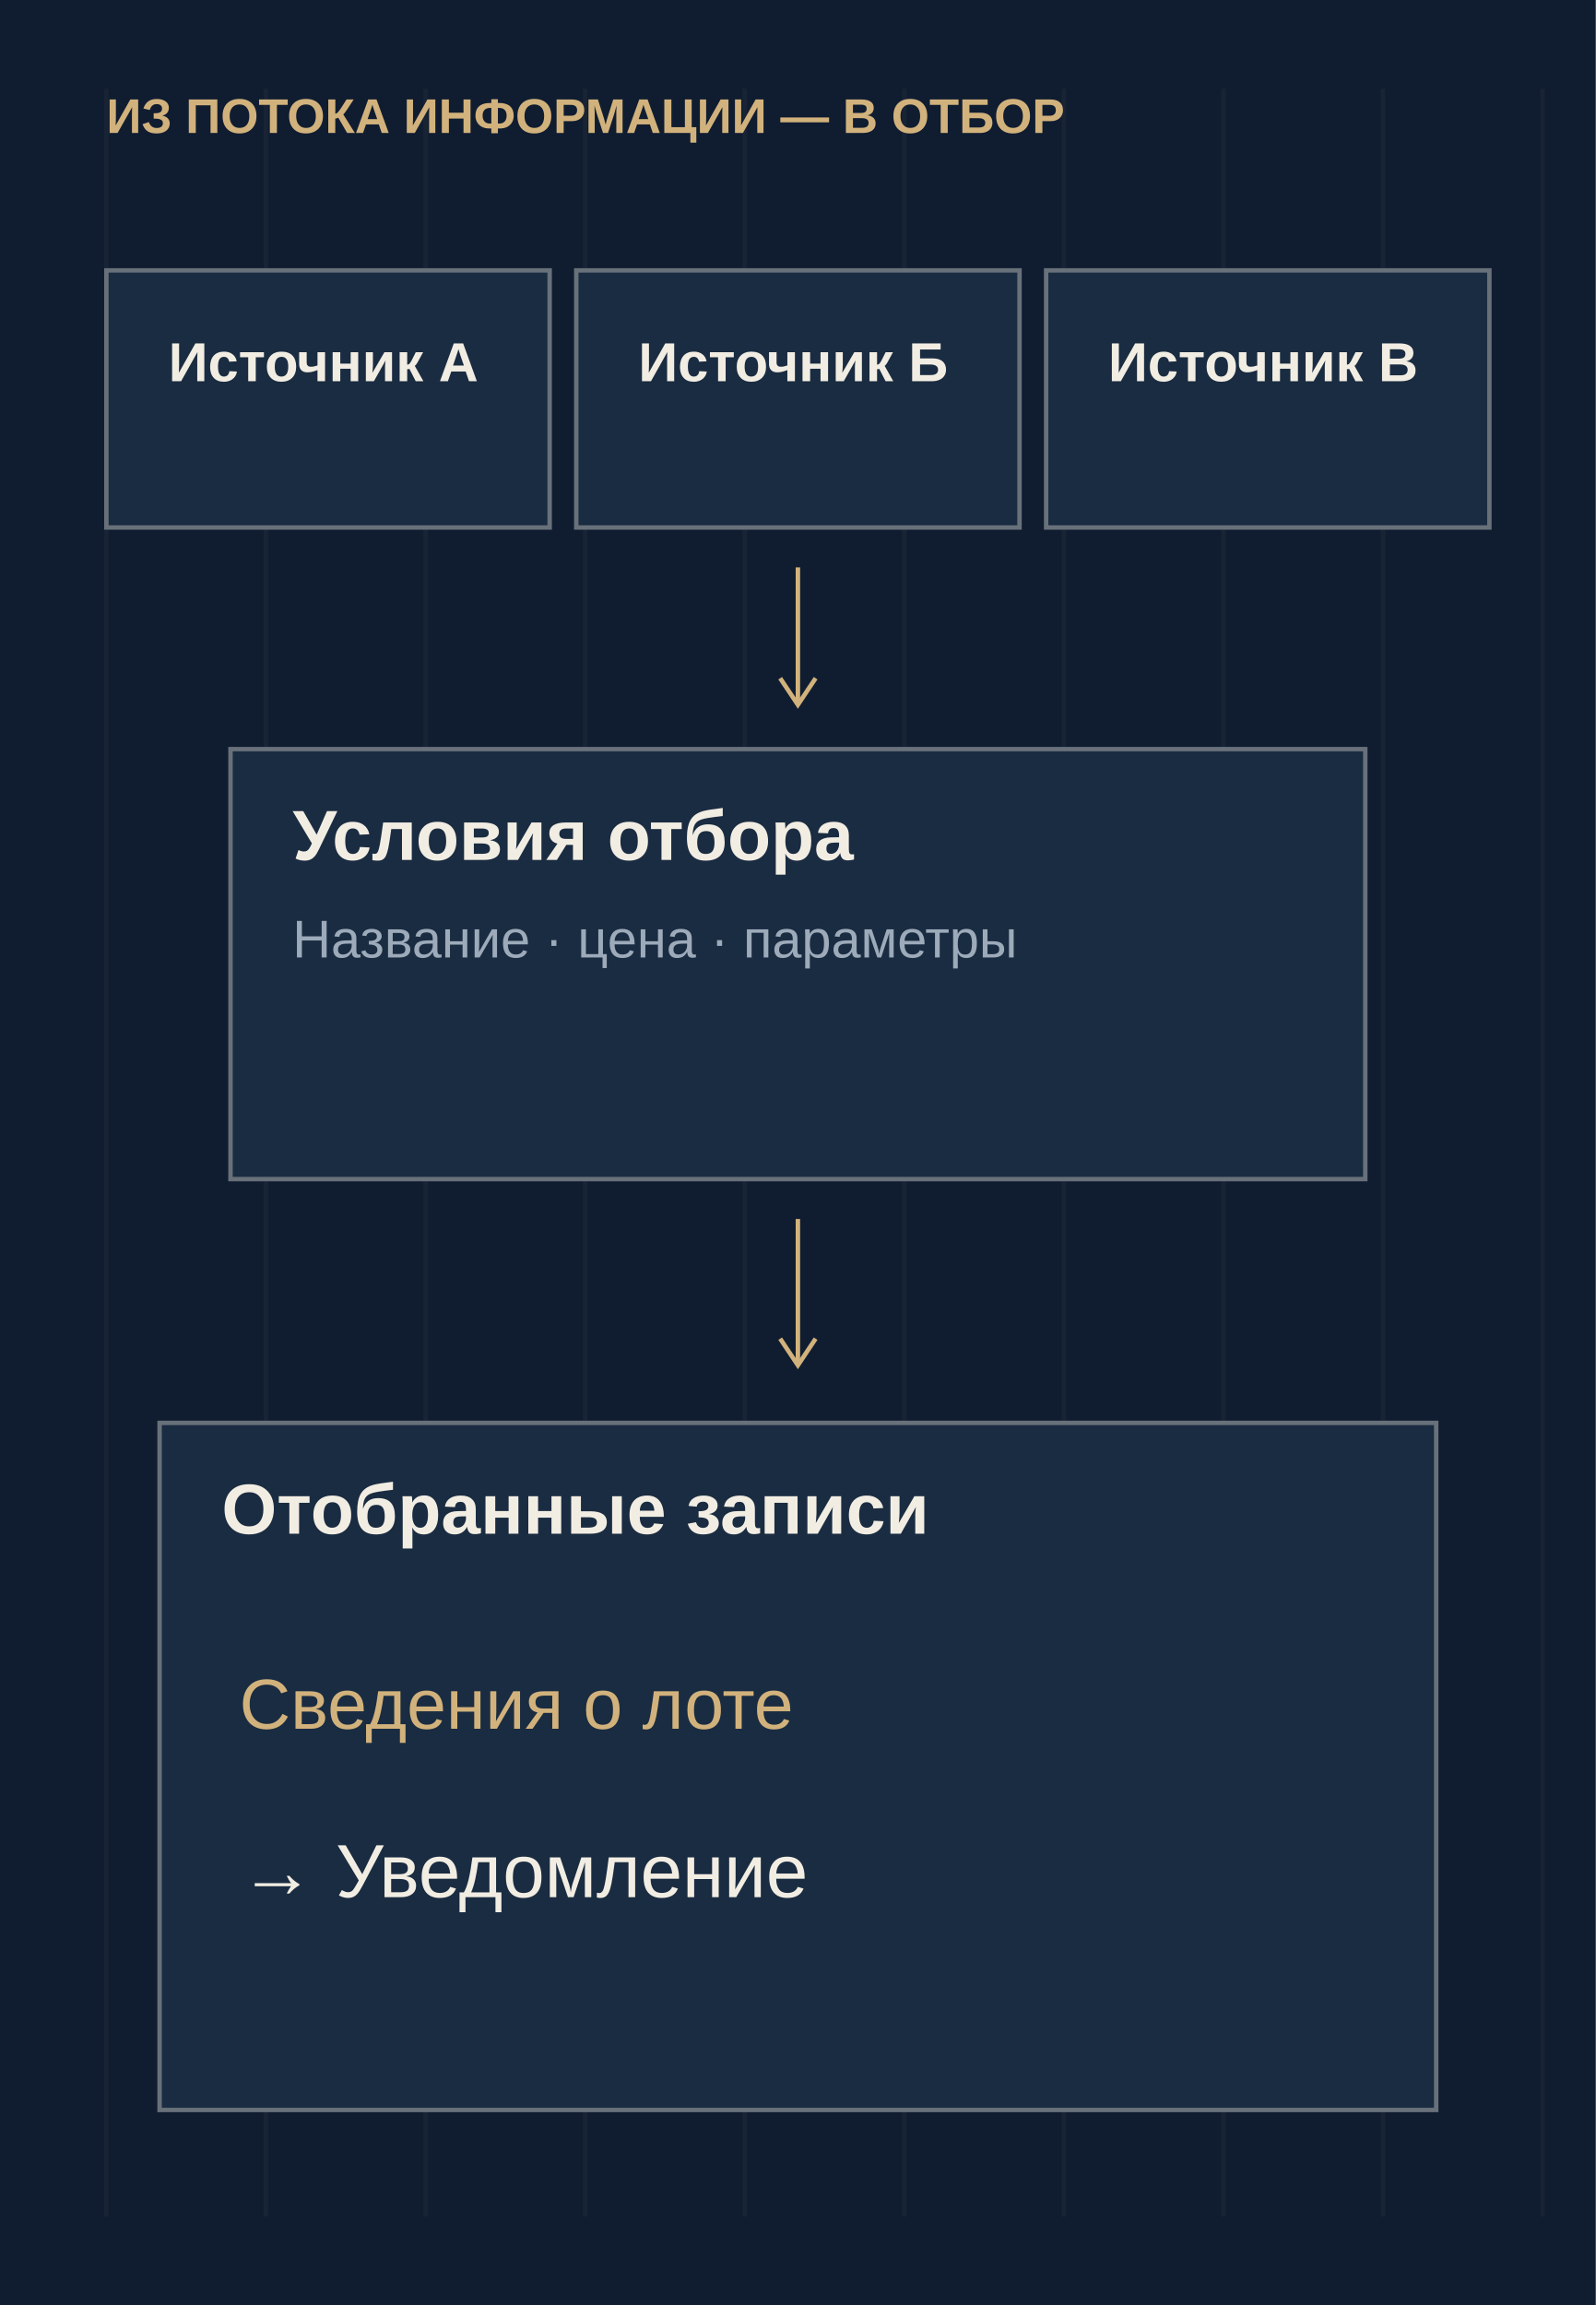
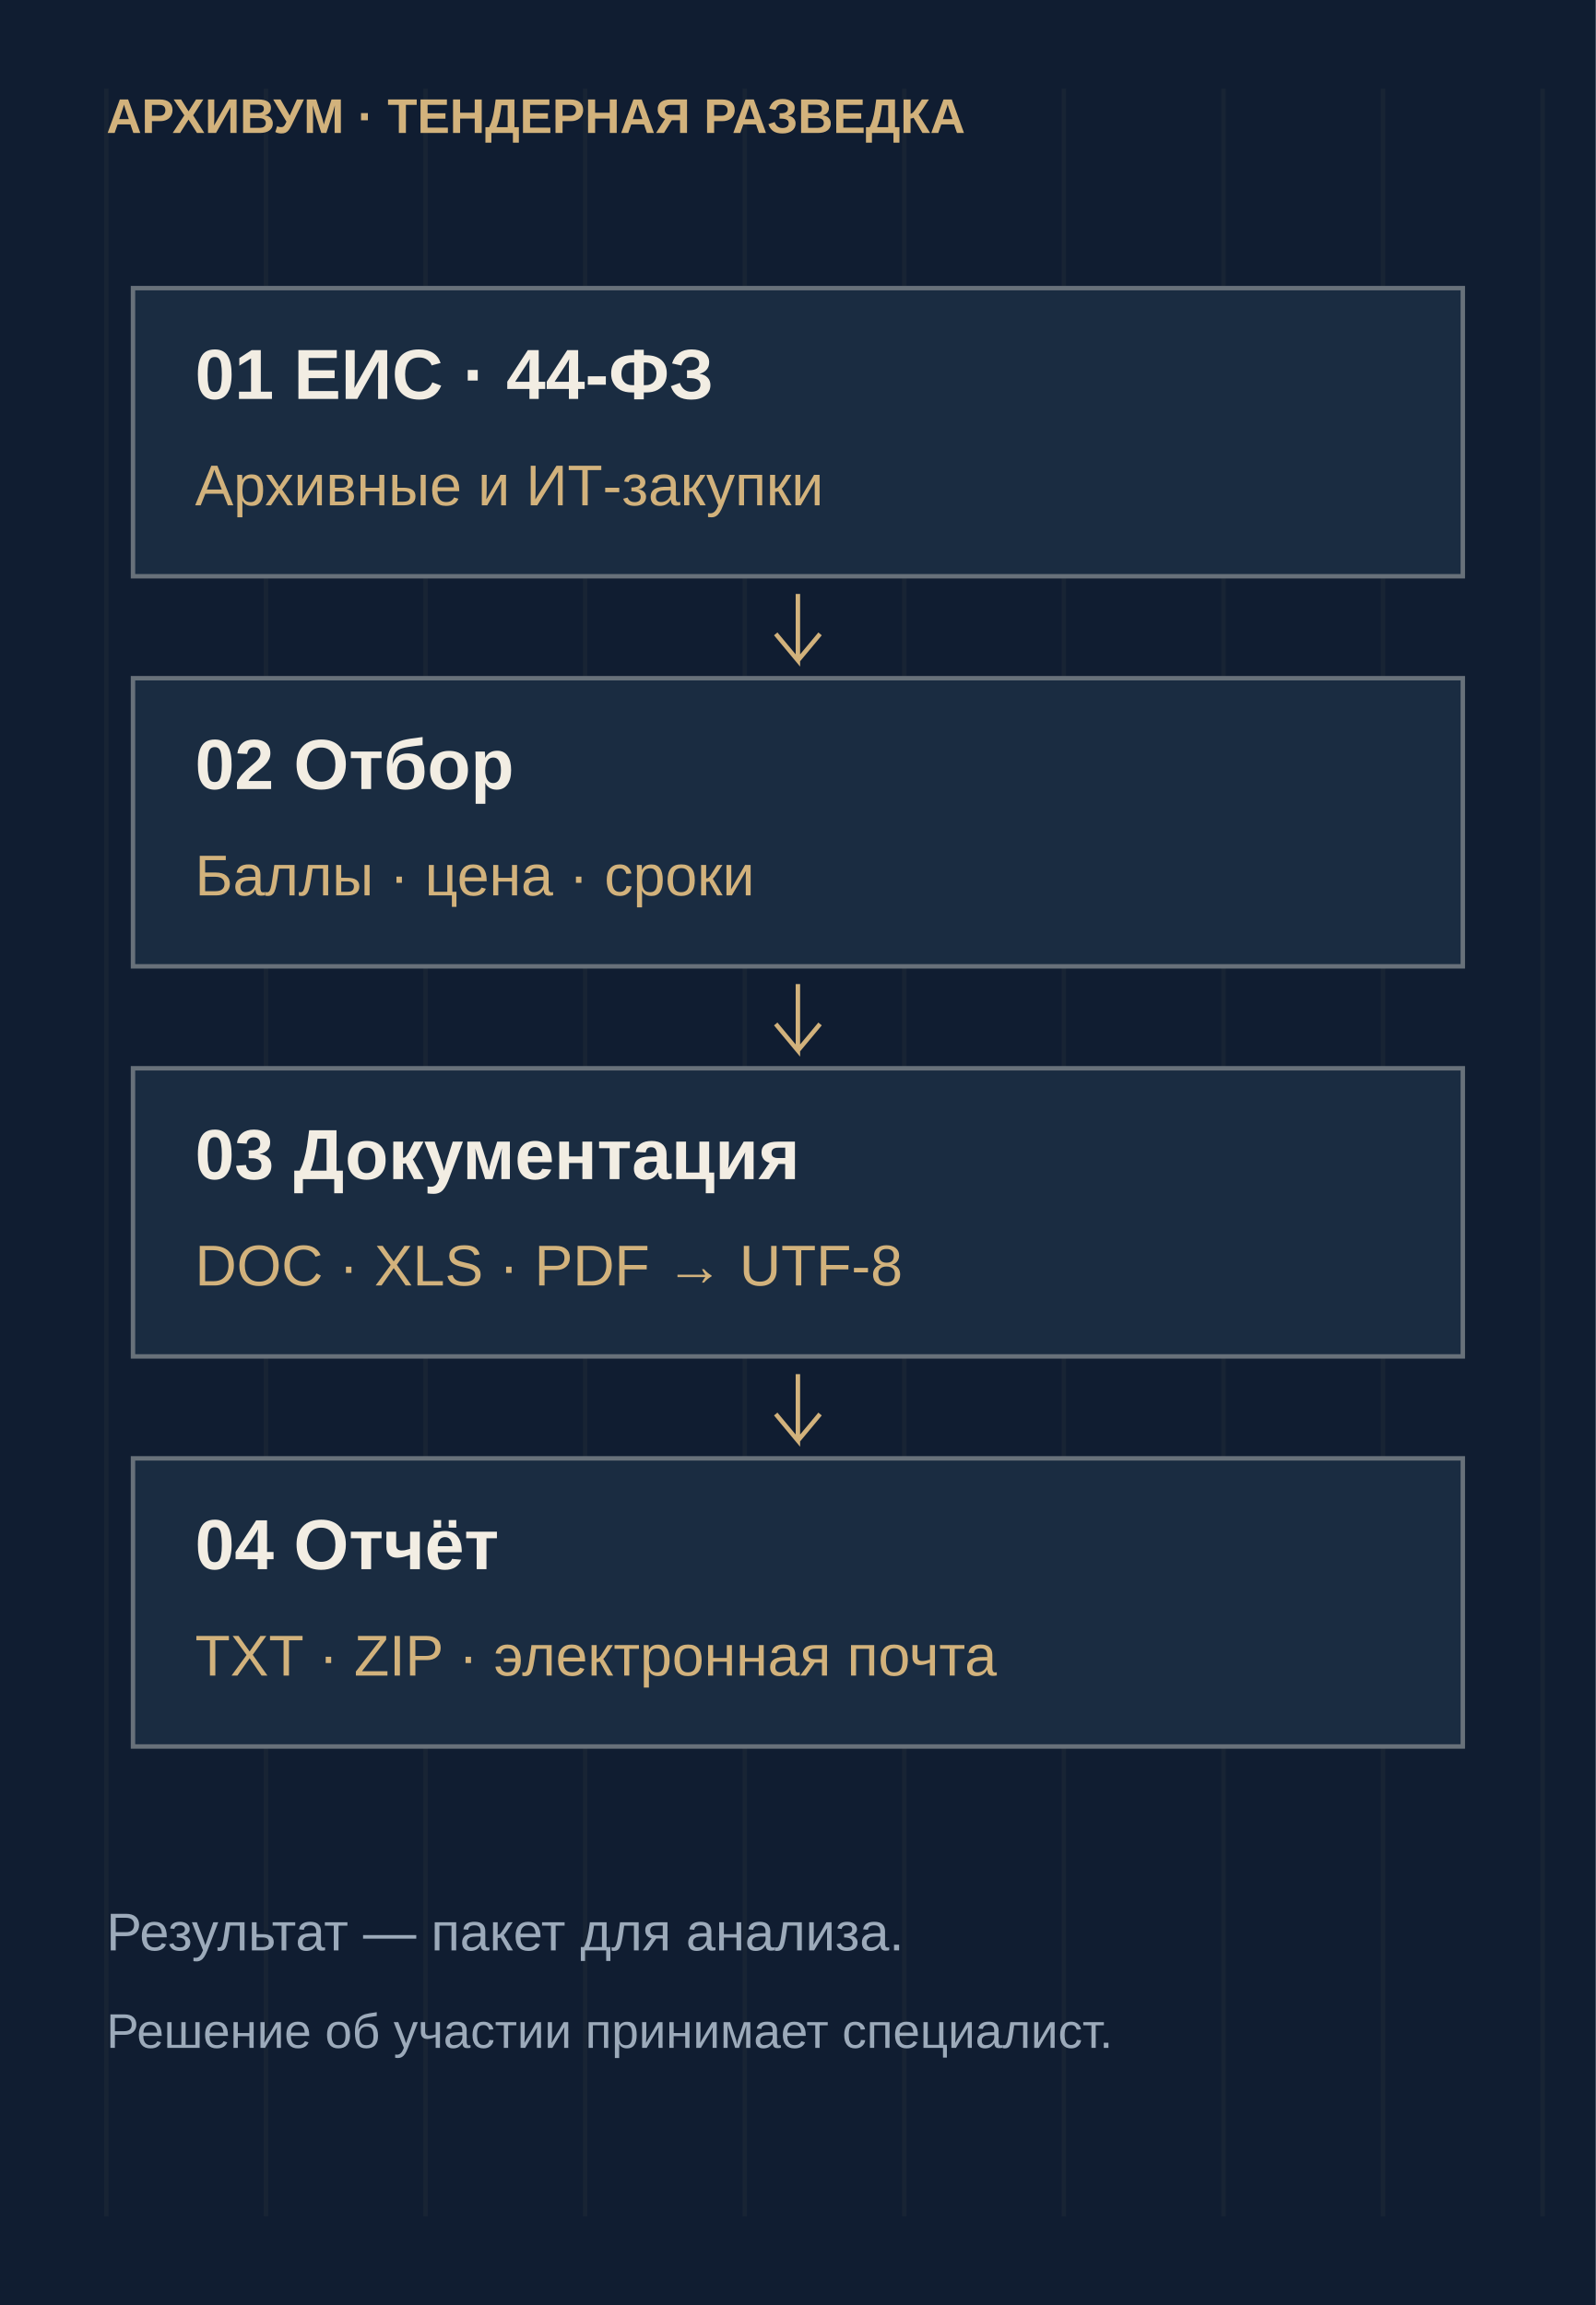
<svg xmlns="http://www.w3.org/2000/svg" viewBox="0 0 360 520" fill="none">
  <rect width="100%" height="100%" fill="#101d31" />
-   <path d="M24 20 L24 500" stroke="#d2b27c" opacity=".045" />
-   <path d="M60 20 L60 500" stroke="#d2b27c" opacity=".045" />
-   <path d="M96 20 L96 500" stroke="#d2b27c" opacity=".045" />
-   <path d="M132 20 L132 500" stroke="#d2b27c" opacity=".045" />
-   <path d="M168 20 L168 500" stroke="#d2b27c" opacity=".045" />
-   <path d="M204 20 L204 500" stroke="#d2b27c" opacity=".045" />
-   <path d="M240 20 L240 500" stroke="#d2b27c" opacity=".045" />
-   <path d="M276 20 L276 500" stroke="#d2b27c" opacity=".045" />
-   <path d="M312 20 L312 500" stroke="#d2b27c" opacity=".045" />
-   <path d="M348 20 L348 500" stroke="#d2b27c" opacity=".045" />
-   <text x="24" y="30" fill="#d2b27c" font-family="Arial, Helvetica, sans-serif" font-size="11" font-weight="600">ИЗ ПОТОКА ИНФОРМАЦИИ — В ОТБОР</text>
-   <rect x="24" y="61" width="100" height="58" rx="0" fill="#1a2c41" stroke="#68717a" />
-   <text x="38" y="86" fill="#f2ede3" font-family="Arial, Helvetica, sans-serif" font-size="12.4" font-weight="600">Источник А</text>
-   <rect x="130" y="61" width="100" height="58" rx="0" fill="#1a2c41" stroke="#68717a" />
-   <text x="144" y="86" fill="#f2ede3" font-family="Arial, Helvetica, sans-serif" font-size="12.4" font-weight="600">Источник Б</text>
-   <rect x="236" y="61" width="100" height="58" rx="0" fill="#1a2c41" stroke="#68717a" />
-   <text x="250" y="86" fill="#f2ede3" font-family="Arial, Helvetica, sans-serif" font-size="12.4" font-weight="600">Источник В</text>
-   <rect x="52" y="169" width="256" height="97" rx="0" fill="#1a2c41" stroke="#68717a" />
-   <text x="66" y="194" fill="#f2ede3" font-family="Arial, Helvetica, sans-serif" font-size="16" font-weight="600">Условия отбора</text>
-   <text x="66" y="216" fill="#9caaba" font-family="Arial, Helvetica, sans-serif" font-size="12" font-weight="400">Название · цена · параметры</text>
-   <path d="M180 128 L180 159" stroke="#d2b27c" opacity="1" />
-   <path d="M176 153 L180 159 L184 153" stroke="#d2b27c" />
-   <path d="M180 275 L180 308" stroke="#d2b27c" opacity="1" />
-   <path d="M176 302 L180 308 L184 302" stroke="#d2b27c" />
-   <rect x="36" y="321" width="288" height="155" rx="0" fill="#1a2c41" stroke="#68717a" />
-   <text x="50" y="346" fill="#f2ede3" font-family="Arial, Helvetica, sans-serif" font-size="16" font-weight="600">Отобранные записи</text>
-   <text x="54" y="390" fill="#d2b27c" font-family="Arial, Helvetica, sans-serif" font-size="16" font-weight="400">Сведения о лоте</text>
-   <text x="54" y="428" fill="#f2ede3" font-family="Arial, Helvetica, sans-serif" font-size="17" font-weight="400">→ Уведомление</text>
+   <path d="M24 20 V500" stroke="#d2b27c" opacity=".045" />
+   <path d="M60 20 V500" stroke="#d2b27c" opacity=".045" />
+   <path d="M96 20 V500" stroke="#d2b27c" opacity=".045" />
+   <path d="M132 20 V500" stroke="#d2b27c" opacity=".045" />
+   <path d="M168 20 V500" stroke="#d2b27c" opacity=".045" />
+   <path d="M204 20 V500" stroke="#d2b27c" opacity=".045" />
+   <path d="M240 20 V500" stroke="#d2b27c" opacity=".045" />
+   <path d="M276 20 V500" stroke="#d2b27c" opacity=".045" />
+   <path d="M312 20 V500" stroke="#d2b27c" opacity=".045" />
+   <path d="M348 20 V500" stroke="#d2b27c" opacity=".045" />
+   <g font-family="Arial, Helvetica, sans-serif">
+     <text x="24" y="30" fill="#d2b27c" font-size="11" font-weight="600">АРХИВУМ · ТЕНДЕРНАЯ РАЗВЕДКА</text>
+     <rect x="30" y="65" width="300" height="65" fill="#1a2c41" stroke="#68717a" />
+     <text x="44" y="90" fill="#f2ede3" font-size="16" font-weight="600">01  ЕИС · 44-ФЗ</text>
+     <text x="44" y="114" fill="#d2b27c" font-size="13">Архивные и ИТ-закупки</text>
+     <rect x="30" y="153" width="300" height="65" fill="#1a2c41" stroke="#68717a" />
+     <text x="44" y="178" fill="#f2ede3" font-size="16" font-weight="600">02  Отбор</text>
+     <text x="44" y="202" fill="#d2b27c" font-size="13">Баллы · цена · сроки</text>
+     <rect x="30" y="241" width="300" height="65" fill="#1a2c41" stroke="#68717a" />
+     <text x="44" y="266" fill="#f2ede3" font-size="16" font-weight="600">03  Документация</text>
+     <text x="44" y="290" fill="#d2b27c" font-size="13">DOC · XLS · PDF → UTF-8</text>
+     <rect x="30" y="329" width="300" height="65" fill="#1a2c41" stroke="#68717a" />
+     <text x="44" y="354" fill="#f2ede3" font-size="16" font-weight="600">04  Отчёт</text>
+     <text x="44" y="378" fill="#d2b27c" font-size="13">TXT · ZIP · электронная почта</text>
+     <path d="M180 134 V149 l-5 -6 m5 6 l5 -6" stroke="#d2b27c" />
+     <path d="M180 222 V237 l-5 -6 m5 6 l5 -6" stroke="#d2b27c" />
+     <path d="M180 310 V325 l-5 -6 m5 6 l5 -6" stroke="#d2b27c" />
+     <text x="24" y="440" fill="#9caaba" font-size="12">Результат — пакет для анализа.</text>
+     <text x="24" y="462" fill="#9caaba" font-size="11">Решение об участии принимает специалист.</text>
+   </g>
</svg>
